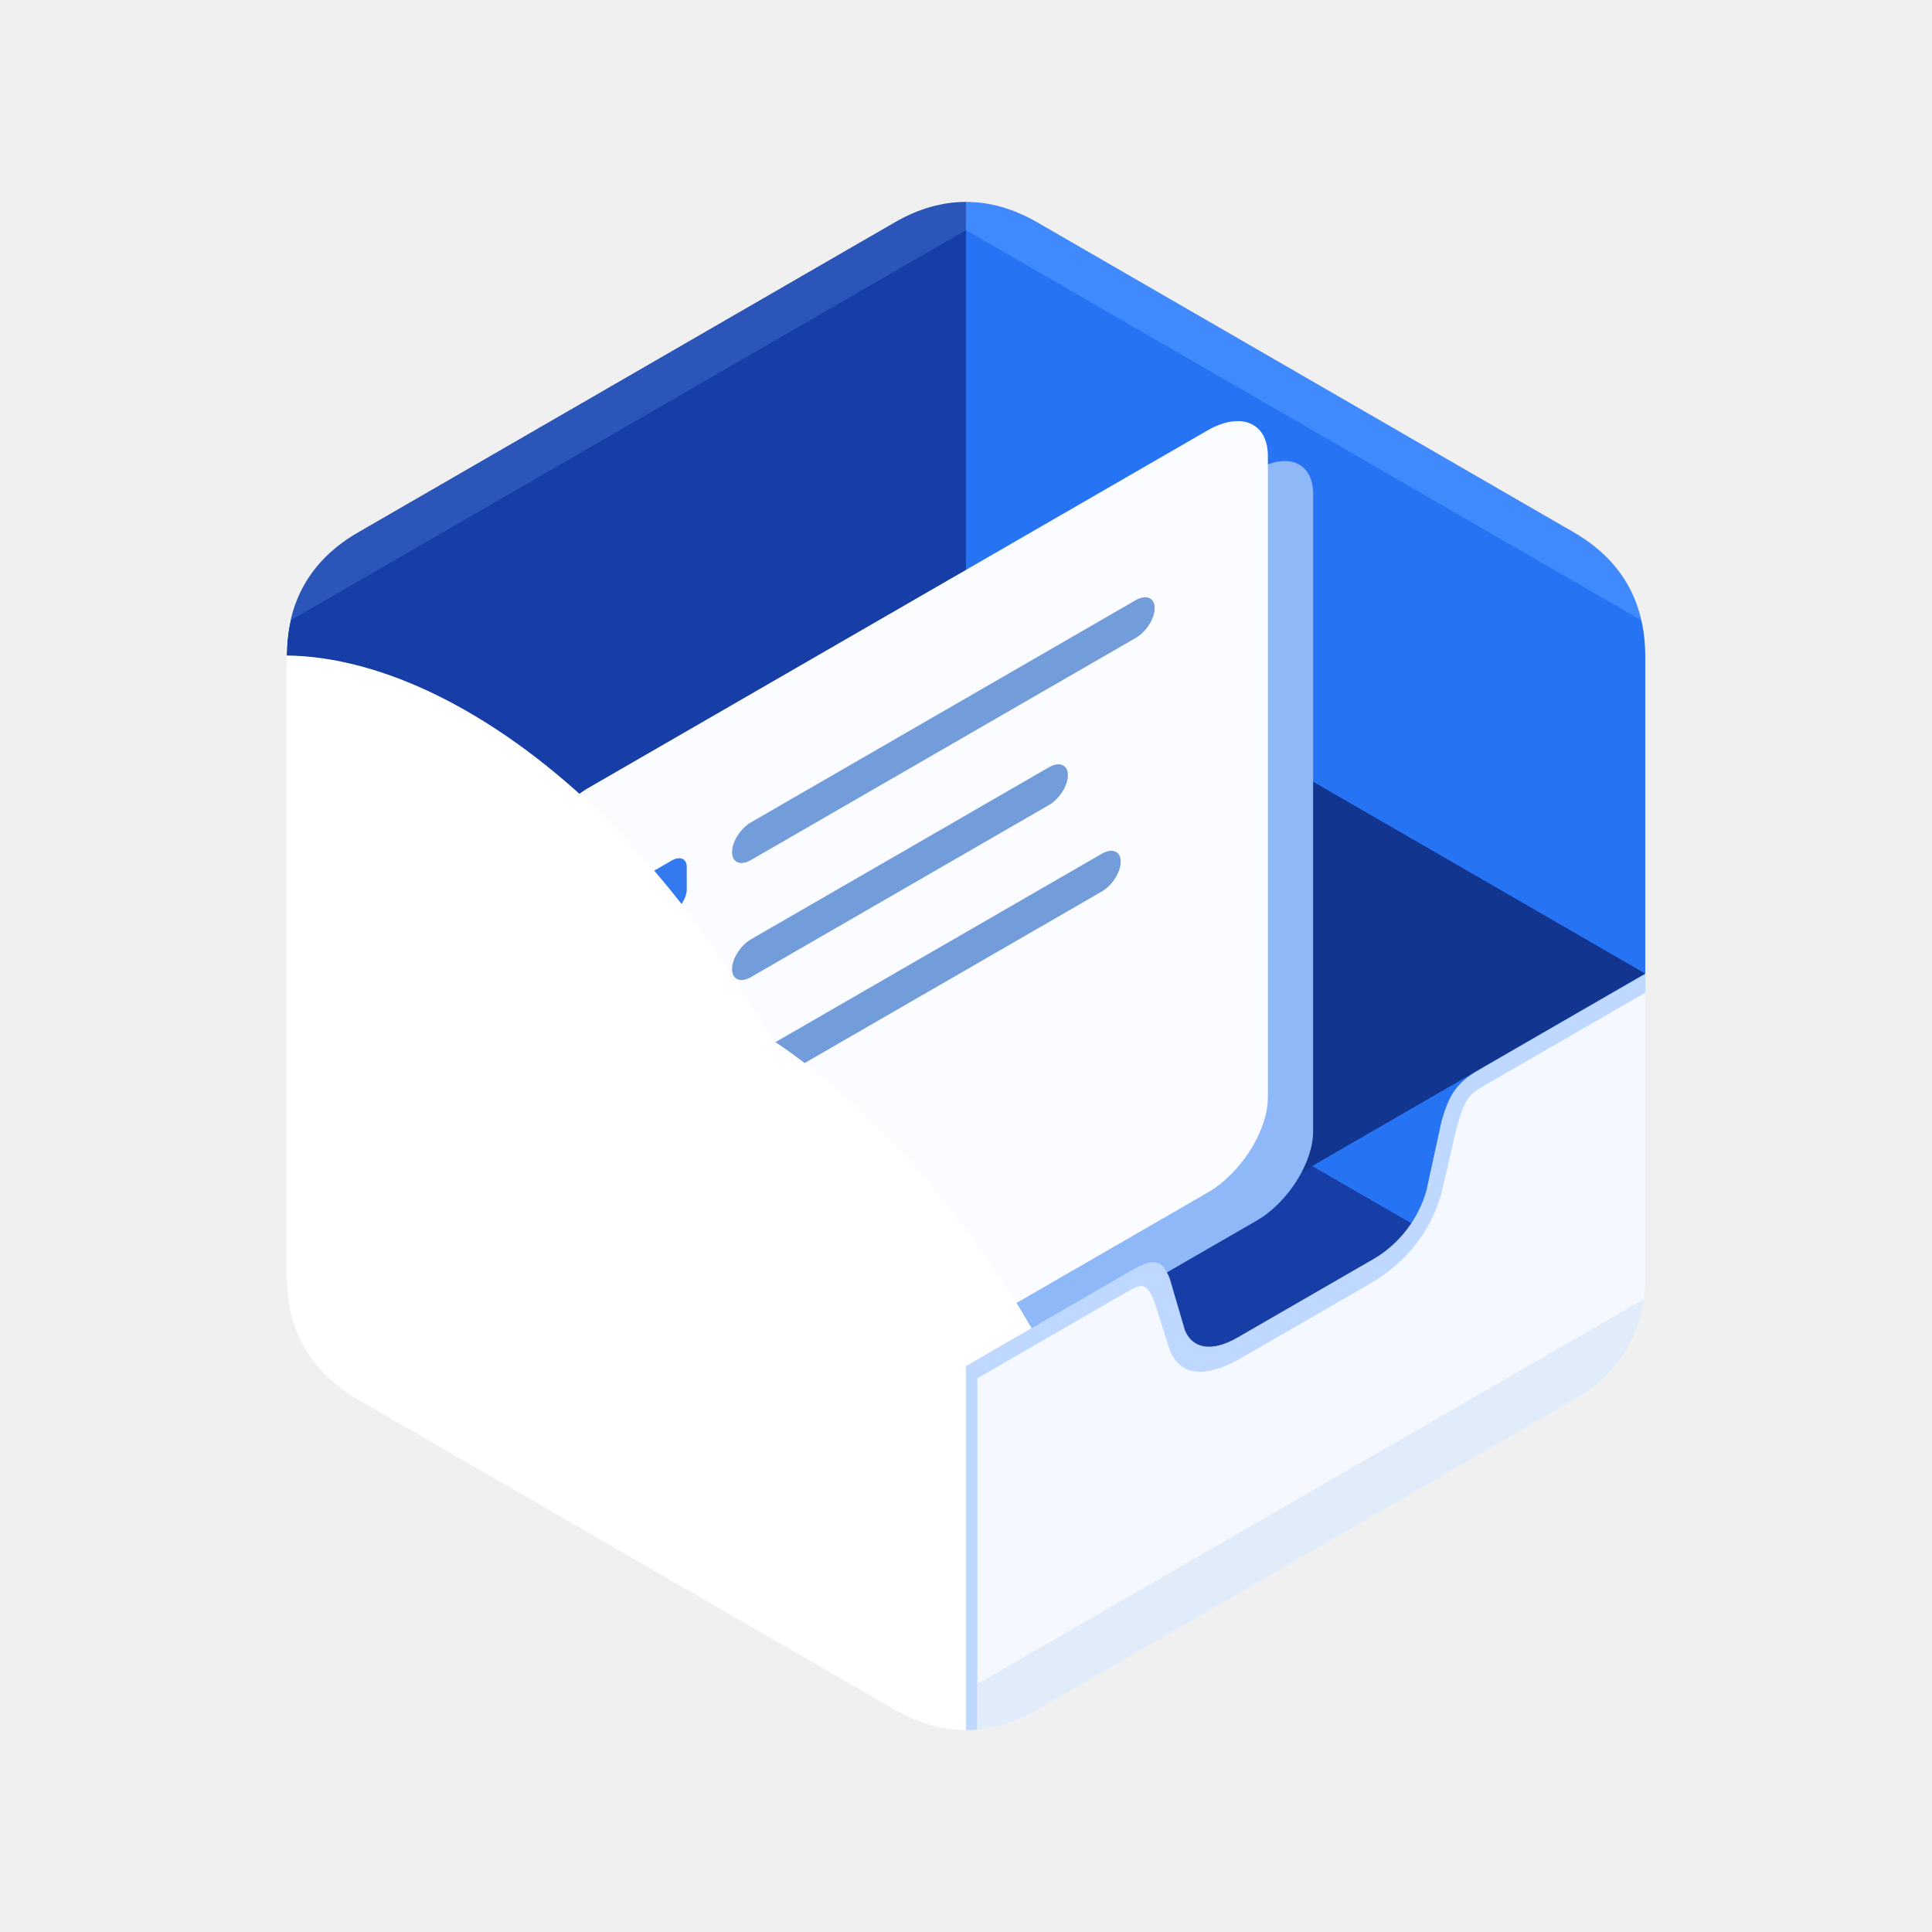
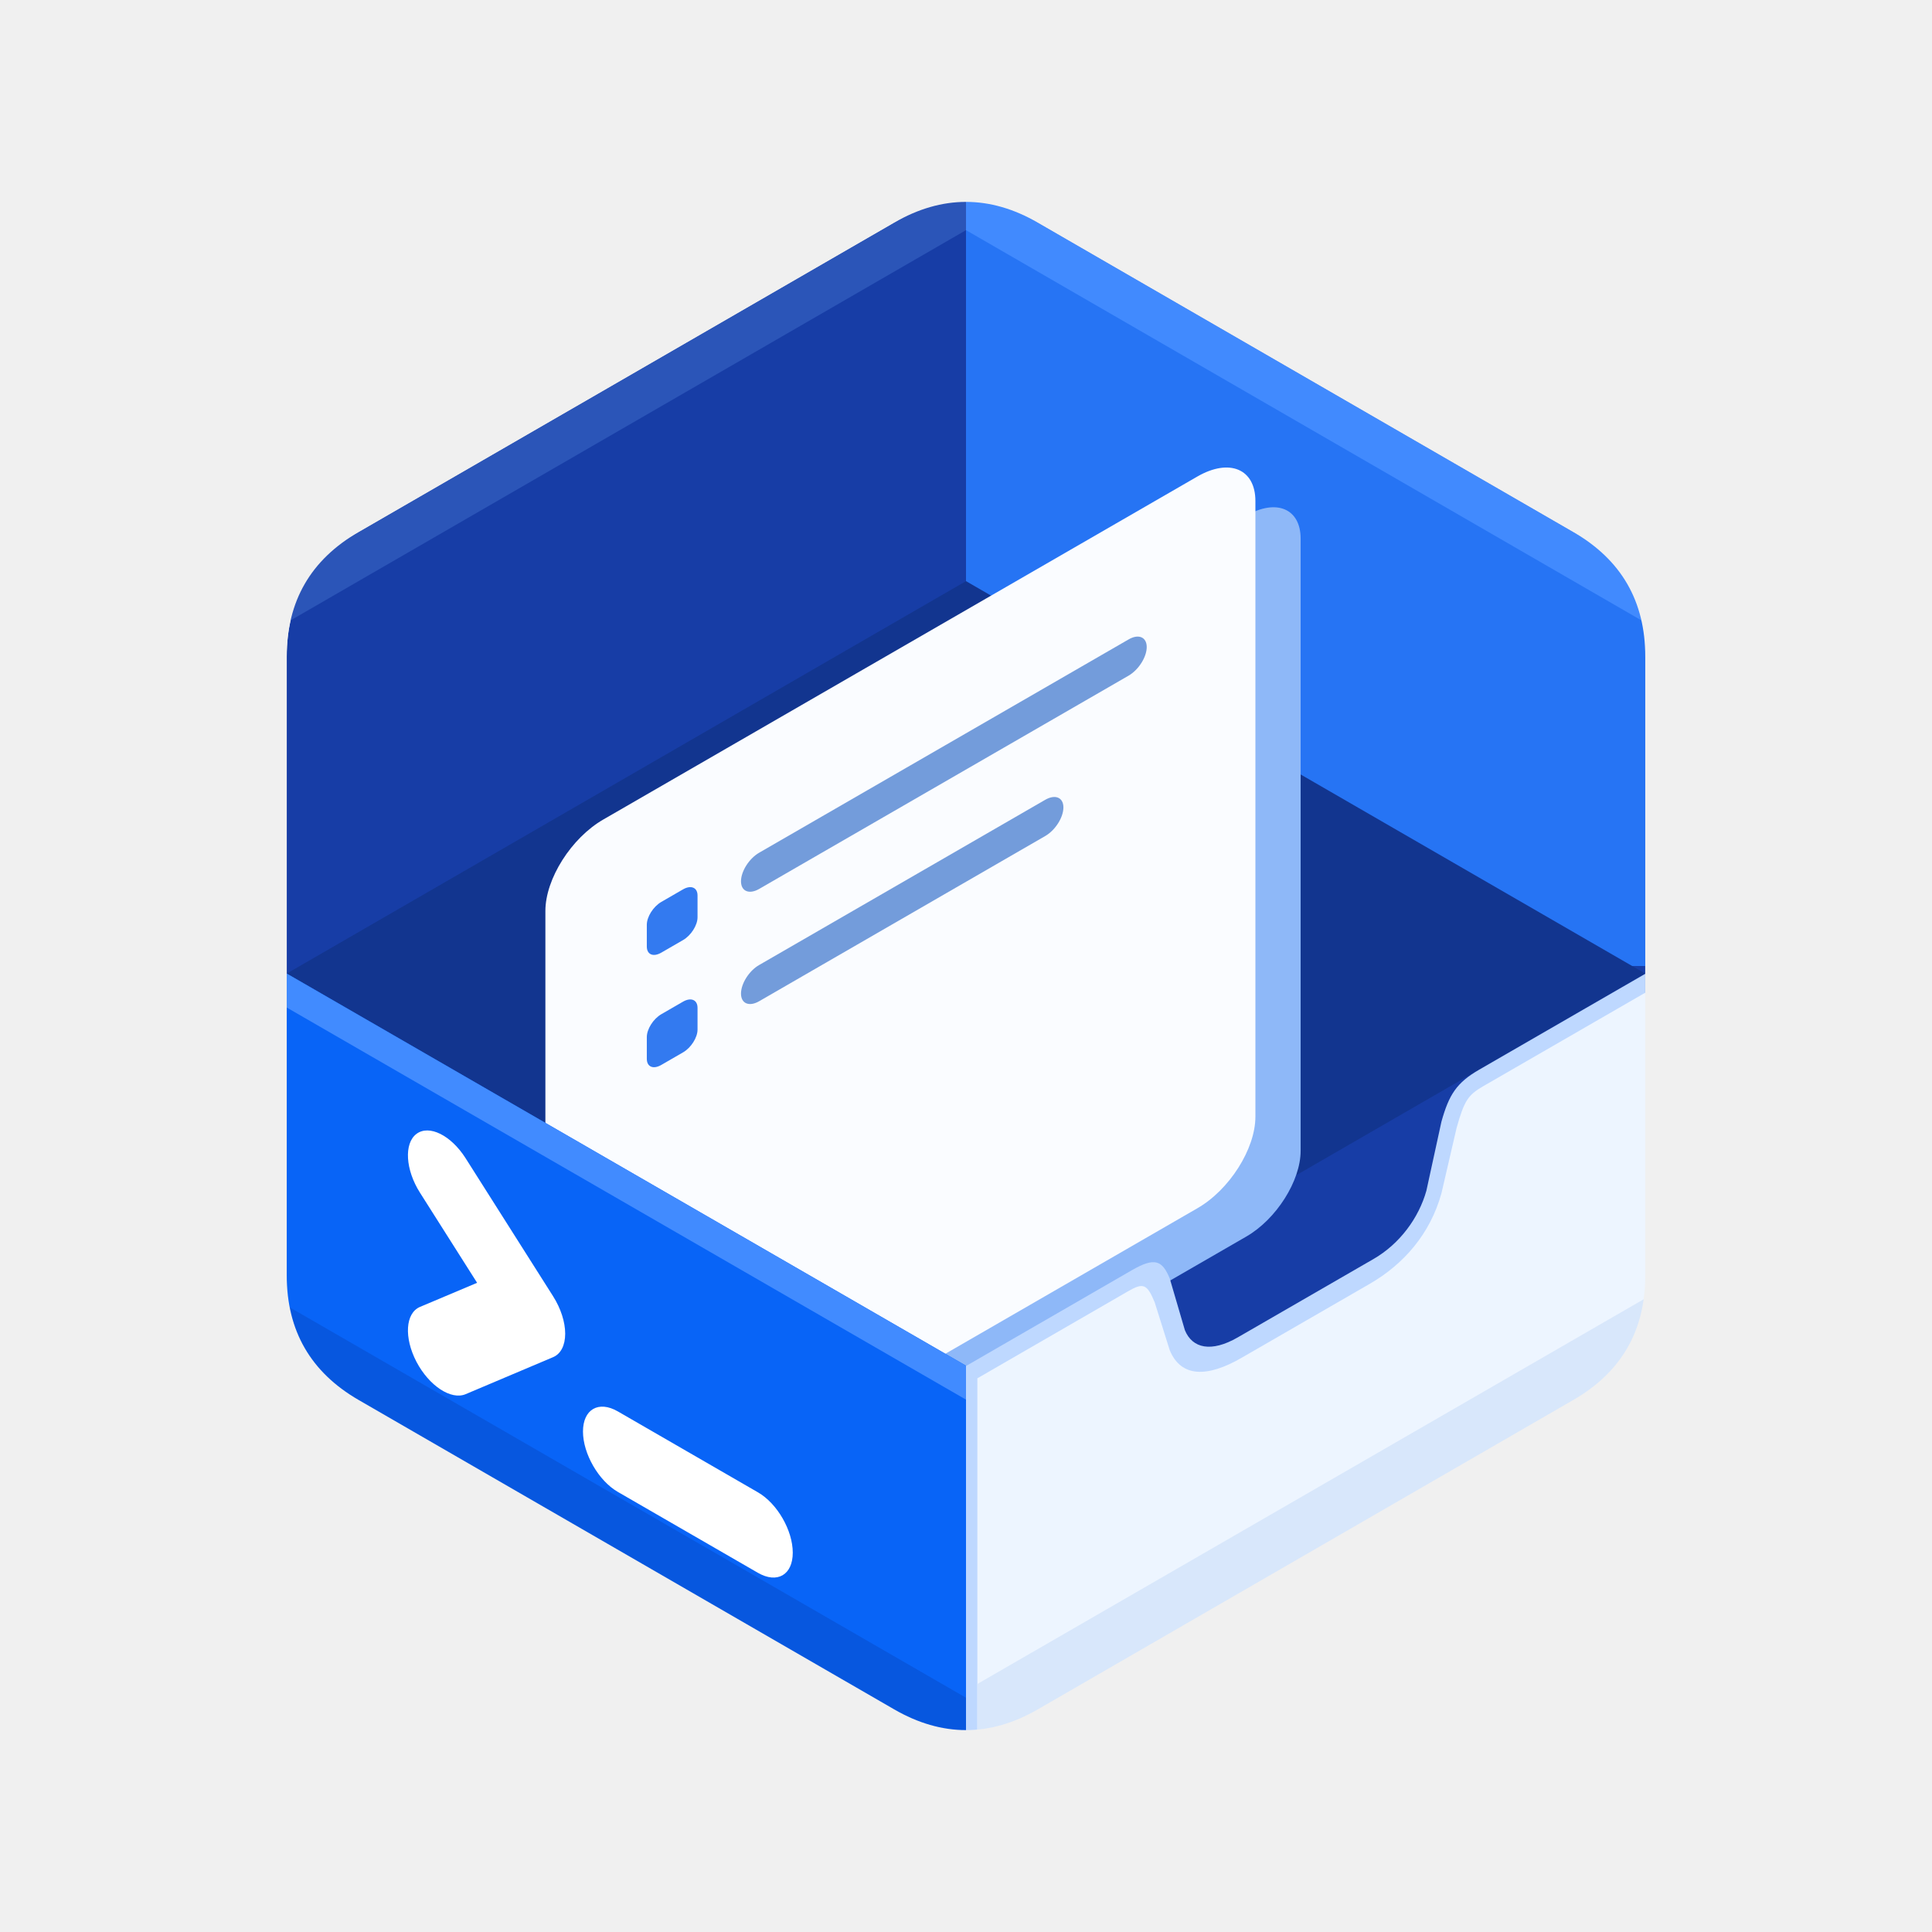
<svg xmlns="http://www.w3.org/2000/svg" width="24" height="24" viewBox="0 0 24 24" fill="none">
  <mask id="mask0_12_132" style="mask-type:luminance" maskUnits="userSpaceOnUse" x="3" y="2" width="18" height="20">
    <path d="M11.107 2.766C11.702 2.422 12.298 2.422 12.893 2.766L19.544 6.609C20.14 6.953 20.438 7.469 20.438 8.156V15.844C20.438 16.531 20.14 17.047 19.544 17.391L12.893 21.234C12.298 21.578 11.702 21.578 11.107 21.234L4.455 17.391C3.86 17.047 3.562 16.531 3.562 15.844V8.156C3.562 7.469 3.86 6.953 4.455 6.609L11.107 2.766Z" fill="white" />
  </mask>
  <g mask="url(#mask0_12_132)">
    <path d="M11.107 2.766C11.702 2.422 12.298 2.422 12.893 2.766L19.544 6.609C20.14 6.953 20.438 7.469 20.438 8.156V15.844C20.438 16.531 20.14 17.047 19.544 17.391L12.893 21.234C12.298 21.578 11.702 21.578 11.107 21.234L4.455 17.391C3.86 17.047 3.562 16.531 3.562 15.844V8.156C3.562 7.469 3.86 6.953 4.455 6.609L11.107 2.766Z" fill="#173DA6" />
-     <path d="M12 2.25L20.438 7.125V16.875L12 12V2.25Z" fill="#2674F4" />
+     <path d="M12 2.25L20.438 7.125V12H12V2.25Z" fill="#2674F4" />
    <path d="M12 2.25L20.438 7.125V7.734L12 2.859V2.25Z" fill="#418AFE" />
    <path d="M3.562 7.125L12 2.25V2.859L3.562 7.734V7.125Z" fill="#2B55B8" />
    <path d="M3.562 12.094L12 7.219L20.438 12.094L12 16.969L3.562 12.094Z" fill="#12358F" />
-     <path d="M15.609 5.836L7.828 10.328C7.44 10.553 7.125 11.049 7.125 11.438V19.359C7.125 19.748 7.44 19.881 7.828 19.657L15.609 15.164C15.998 14.94 16.312 14.443 16.312 14.055V6.133C16.312 5.745 15.998 5.612 15.609 5.836Z" fill="#8EB8F8" />
-     <path d="M15 5.347L7.312 9.786C6.898 10.025 6.562 10.555 6.562 10.969V18.938C6.562 19.352 6.898 19.494 7.312 19.255L15 14.816C15.414 14.577 15.75 14.047 15.75 13.633V5.664C15.75 5.25 15.414 5.108 15 5.347Z" fill="#FAFCFF" />
-     <path d="M8.344 10.69L8.062 10.853C7.959 10.912 7.875 11.045 7.875 11.149V11.43C7.875 11.533 7.959 11.569 8.062 11.509L8.344 11.347C8.447 11.287 8.531 11.154 8.531 11.051V10.77C8.531 10.666 8.447 10.631 8.344 10.69Z" fill="#337AF0" />
-     <path d="M14.109 7.455L9.328 10.216C9.199 10.29 9.094 10.456 9.094 10.585C9.094 10.715 9.199 10.759 9.328 10.684L14.109 7.924C14.239 7.849 14.344 7.684 14.344 7.554C14.344 7.425 14.239 7.381 14.109 7.455Z" fill="#739CDB" />
-     <path d="M8.344 12.143L8.062 12.306C7.959 12.366 7.875 12.498 7.875 12.602V12.883C7.875 12.986 7.959 13.022 8.062 12.962L8.344 12.8C8.447 12.74 8.531 12.607 8.531 12.504V12.223C8.531 12.119 8.447 12.084 8.344 12.143Z" fill="#337AF0" />
-     <path d="M13.031 9.531L9.328 11.669C9.199 11.744 9.094 11.909 9.094 12.039C9.094 12.168 9.199 12.212 9.328 12.138L13.031 10C13.161 9.925 13.266 9.759 13.266 9.63C13.266 9.501 13.161 9.456 13.031 9.531Z" fill="#739CDB" />
-     <path d="M8.344 13.597L8.062 13.759C7.959 13.819 7.875 13.951 7.875 14.055V14.336C7.875 14.44 7.959 14.475 8.062 14.415L8.344 14.253C8.447 14.193 8.531 14.061 8.531 13.957V13.676C8.531 13.572 8.447 13.537 8.344 13.597Z" fill="#337AF0" />
-     <path d="M13.688 10.605L9.328 13.122C9.199 13.197 9.094 13.362 9.094 13.492C9.094 13.621 9.199 13.665 9.328 13.591L13.688 11.074C13.817 10.999 13.922 10.834 13.922 10.704C13.922 10.575 13.817 10.53 13.688 10.605Z" fill="#739CDB" />
+     <path d="M15.482 6.406L8.012 10.719C7.64 10.934 7.337 11.411 7.337 11.784V19.389C7.337 19.761 7.64 19.889 8.012 19.674L15.482 15.361C15.855 15.146 16.157 14.669 16.157 14.296V6.691C16.157 6.318 15.855 6.191 15.482 6.406Z" fill="#8EB8F8" />
+     <path d="M14.875 5.919L7.495 10.18C7.097 10.409 6.775 10.918 6.775 11.316V18.966C6.775 19.363 7.097 19.5 7.495 19.27L14.875 15.009C15.273 14.78 15.595 14.271 15.595 13.873V6.223C15.595 5.826 15.273 5.69 14.875 5.919Z" fill="#FAFCFF" />
+     <path d="M8.485 11.048L8.215 11.204C8.115 11.262 8.035 11.389 8.035 11.488V11.758C8.035 11.858 8.115 11.892 8.215 11.834L8.485 11.678C8.584 11.621 8.665 11.494 8.665 11.395V11.124C8.665 11.025 8.584 10.991 8.485 11.048Z" fill="#337AF0" />
+     <path d="M14.02 7.943L9.43 10.593C9.306 10.665 9.205 10.823 9.205 10.948C9.205 11.072 9.306 11.114 9.43 11.043L14.02 8.393C14.144 8.321 14.245 8.162 14.245 8.038C14.245 7.914 14.144 7.871 14.02 7.943Z" fill="#739CDB" />
+     <path d="M8.485 12.443L8.215 12.599C8.115 12.657 8.035 12.784 8.035 12.883V13.153C8.035 13.253 8.115 13.287 8.215 13.229L8.485 13.073C8.584 13.016 8.665 12.889 8.665 12.79V12.52C8.665 12.42 8.584 12.386 8.485 12.443Z" fill="#337AF0" />
+     <path d="M12.985 9.935L9.43 11.988C9.306 12.059 9.205 12.218 9.205 12.343C9.205 12.467 9.306 12.509 9.43 12.438L12.985 10.385C13.109 10.313 13.21 10.155 13.21 10.03C13.21 9.906 13.109 9.864 12.985 9.935Z" fill="#739CDB" />
    <path d="M3.562 12.094L12 16.965V21.84L3.562 16.969V12.094Z" fill="#0864F7" />
    <path d="M3.562 12.094L12 16.965V17.387L3.562 12.516V12.094Z" fill="#418BFF" />
    <path d="M3.562 16.219L12 21.09V22.028L3.562 17.156V16.219Z" fill="#0757DF" />
-     <path d="M9.163 12.219C7.026 8.848 3.794 7.25 1.943 8.649C0.093 10.048 0.325 13.915 2.462 17.285L5.812 14.752L9.163 12.219ZM6.75 16.231L10.101 22.633C11.223 22.159 11.868 20.901 11.868 19.186C11.868 17.471 11.223 15.469 10.101 13.698L6.75 16.231ZM2.462 10.225C0.325 11.128 0.093 14.727 1.943 18.262C3.794 21.798 7.026 23.933 9.163 23.029L5.812 16.627L2.462 10.225ZM7.688 11.8C4.861 10.168 2.569 11.491 2.569 14.755C2.569 18.019 4.861 21.988 7.688 23.62V17.71V11.8ZM9.188 24.486C12.014 26.118 14.306 24.795 14.306 21.531C14.306 18.267 12.014 14.298 9.188 12.666V18.576V24.486ZM5.812 14.752L2.462 17.285L3.399 18.764L6.75 16.231L10.101 13.698L9.163 12.219L5.812 14.752ZM6.75 16.231L3.399 9.829L2.462 10.225L5.812 16.627L9.163 23.029L10.101 22.633L6.75 16.231ZM7.688 17.71V23.62L9.188 24.486V18.576V12.666L7.688 11.8V17.71Z" fill="white" />
+     <path d="M5.784 14.388C5.603 14.103 5.33 13.967 5.173 14.086C5.017 14.204 5.036 14.531 5.217 14.816L5.5 14.602L5.784 14.388ZM6.588 16.317L6.871 16.859C6.966 16.819 7.021 16.713 7.021 16.567C7.021 16.422 6.966 16.253 6.871 16.103L6.588 16.317ZM5.217 16.235C5.036 16.312 5.017 16.616 5.173 16.916C5.33 17.215 5.603 17.395 5.784 17.319L5.5 16.777L5.217 16.235ZM7.675 17.533C7.436 17.395 7.242 17.507 7.242 17.783C7.242 18.059 7.436 18.395 7.675 18.533V18.033V17.533ZM9.415 19.538C9.655 19.676 9.848 19.564 9.848 19.288C9.848 19.011 9.655 18.676 9.415 18.538V19.038V19.538ZM5.5 14.602L5.217 14.816L6.305 16.532L6.588 16.317L6.871 16.103L5.784 14.388L5.5 14.602ZM6.588 16.317L6.305 15.776L5.217 16.235L5.5 16.777L5.784 17.319L6.871 16.859L6.588 16.317ZM7.675 18.033V18.533L9.415 19.538V19.038V18.538L7.675 17.533V18.033Z" fill="white" />
    <path d="M12 16.969L14.062 15.778C14.344 15.616 14.438 15.655 14.531 15.882L14.719 16.524C14.812 16.751 15.047 16.803 15.375 16.614L17.062 15.64C17.391 15.45 17.625 15.127 17.719 14.792L17.906 13.934C18 13.598 18.094 13.45 18.375 13.288L20.438 12.097V17.066L12 21.938V16.969Z" fill="#BED8FF" />
-     <path d="M12.141 17.122L14.016 16.039C14.203 15.931 14.25 15.951 14.344 16.178L14.531 16.773C14.672 17.114 15 17.112 15.422 16.868L17.016 15.948C17.438 15.704 17.766 15.328 17.906 14.824L18.094 14.013C18.188 13.678 18.234 13.604 18.422 13.495L20.484 12.305V16.852L12.141 21.669V17.122Z" fill="#F5F9FF" />
-     <path d="M12.141 20.919L20.484 16.102V17.039L12.141 21.856V20.919Z" fill="#E1ECFB" />
+     <path d="M12.141 17.122L14.016 16.039C14.203 15.931 14.25 15.951 14.344 16.178L14.531 16.773C14.672 17.114 15 17.112 15.422 16.868L17.016 15.948C17.438 15.704 17.766 15.328 17.906 14.824L18.094 14.013C18.188 13.678 18.234 13.604 18.422 13.495L20.484 12.305V16.852L12.141 21.669V17.122Z" fill="#EDF5FF" />
+     <path d="M12.141 20.919L20.484 16.102V17.039L12.141 21.856V20.919Z" fill="#D8E7FB" />
  </g>
</svg>
